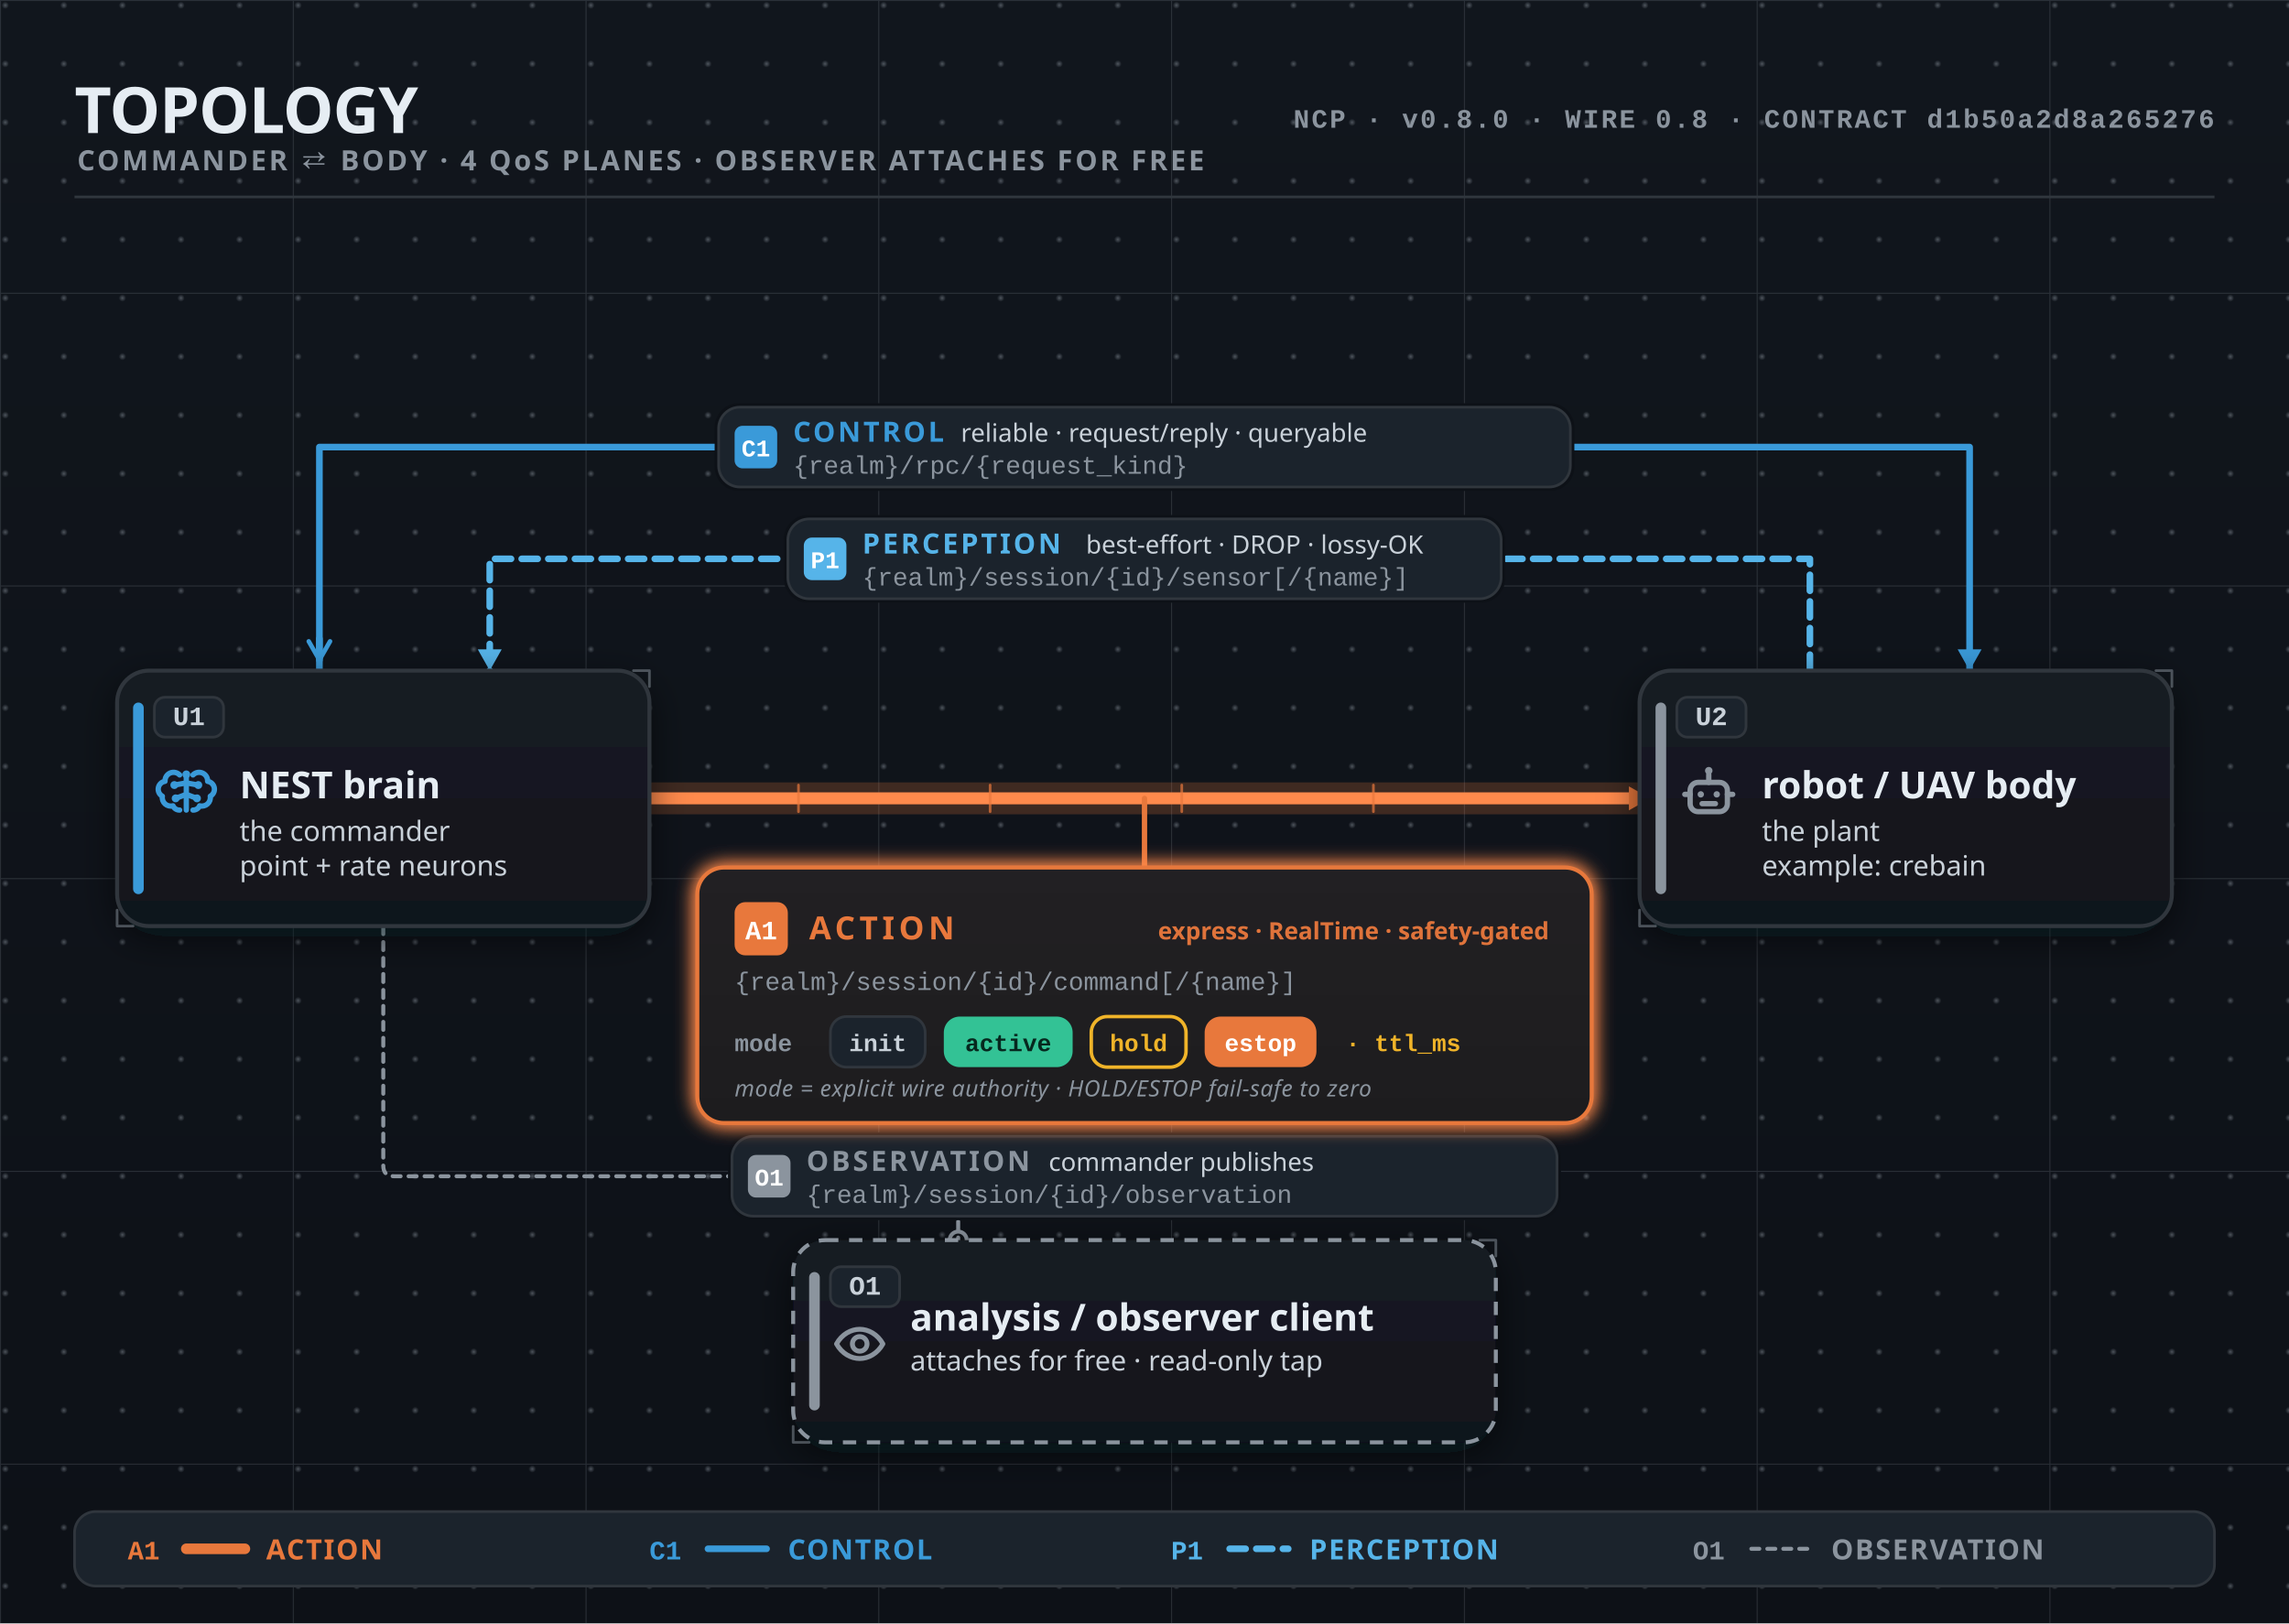
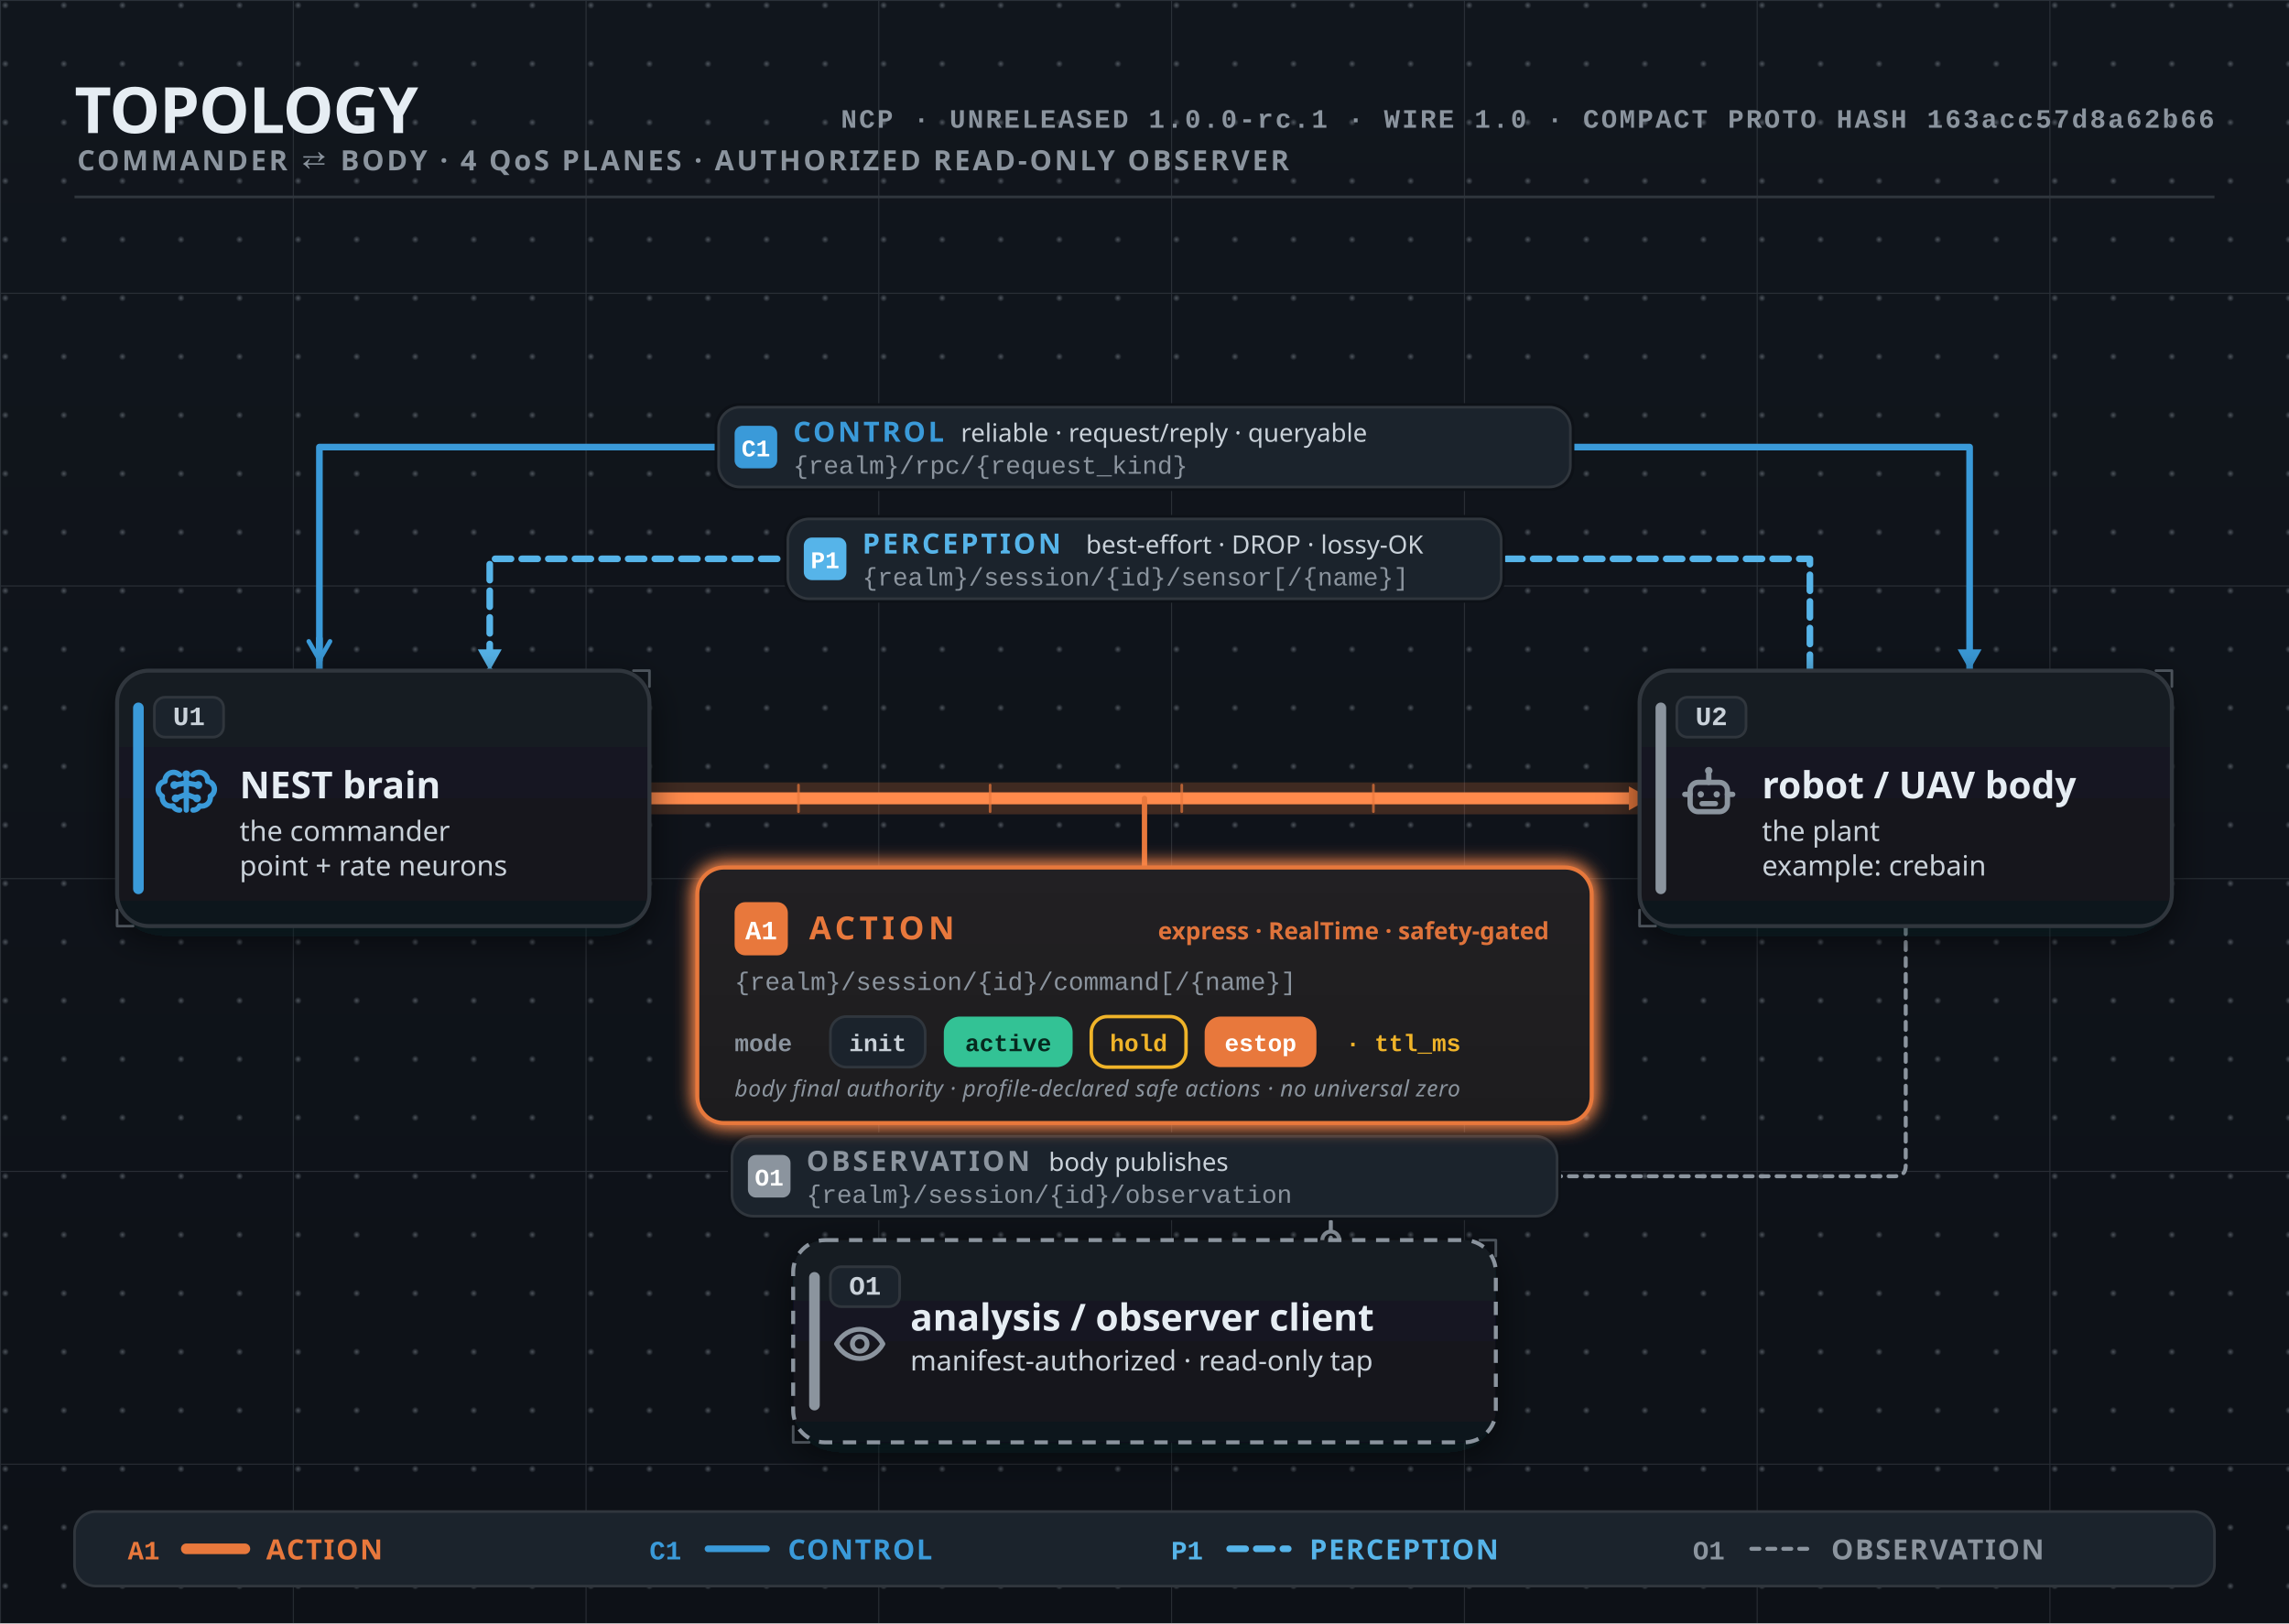
<svg xmlns="http://www.w3.org/2000/svg" width="860" height="610" viewBox="0 0 860 610" font-family="-apple-system, BlinkMacSystemFont, 'Segoe UI', 'Noto Sans', Helvetica, Arial, sans-serif" role="img">
  <defs>
    <linearGradient id="pageBg" x1="0" y1="0" x2="0" y2="1">
      <stop offset="0" stop-color="#11161d" />
      <stop offset="1" stop-color="#0d1117" />
    </linearGradient>
    <linearGradient id="surface" x1="0" y1="0" x2="0" y2="1">
      <stop offset="0" stop-color="#161b22" />
      <stop offset="1" stop-color="#11161d" />
    </linearGradient>
    <linearGradient id="busAction" x1="0" y1="0" x2="1" y2="0">
      <stop offset="0" stop-color="#e8783c" stop-opacity="0.85" />
      <stop offset="0.5" stop-color="#ff8a4c" stop-opacity="1" />
      <stop offset="1" stop-color="#e8783c" stop-opacity="0.85" />
    </linearGradient>
    <linearGradient id="contractHero" x1="0" y1="0" x2="1" y2="1">
      <stop offset="0" stop-color="#a78bfa" />
      <stop offset="1" stop-color="#7c3aed" />
    </linearGradient>
    <radialGradient id="gridDot" cx="0.5" cy="0.5" r="0.5">
      <stop offset="0" stop-color="#8b949e" stop-opacity="0.5" />
      <stop offset="1" stop-color="#8b949e" stop-opacity="0" />
    </radialGradient>
    <pattern id="grid" width="22" height="22" patternUnits="userSpaceOnUse">
      <circle cx="2" cy="2" r="1.4" fill="url(#gridDot)" />
    </pattern>
    <pattern id="gridMajor" width="110" height="110" patternUnits="userSpaceOnUse">
      <path d="M110 0H0V110" fill="none" stroke="#8b949e" stroke-width="0.75" stroke-opacity="0.22" />
    </pattern>
    <filter id="soft" x="-40%" y="-40%" width="180%" height="180%" color-interpolation-filters="sRGB">
      <feDropShadow dx="0" dy="4" stdDeviation="7" flood-color="#05070b" flood-opacity="0.6" />
    </filter>
    <filter id="halo" x="-60%" y="-60%" width="220%" height="220%" color-interpolation-filters="sRGB">
      <feGaussianBlur stdDeviation="3" />
    </filter>
    <filter id="glow" x="-90%" y="-90%" width="280%" height="280%" color-interpolation-filters="sRGB">
      <feGaussianBlur in="SourceGraphic" stdDeviation="3.4" result="b" />
      <feFlood flood-color="#ff8a4c" flood-opacity="0.9" />
      <feComposite in2="b" operator="in" result="g" />
      <feMerge>
        <feMergeNode in="g" />
        <feMergeNode in="g" />
        <feMergeNode in="SourceGraphic" />
      </feMerge>
    </filter>
    <marker id="arrowAction" markerUnits="userSpaceOnUse" markerWidth="12" markerHeight="12" refX="9" refY="5.5" orient="auto">
      <path d="M1,1 L9,5.5 L1,10 Z" fill="#e8783c" />
    </marker>
    <marker id="arrowControl" markerUnits="userSpaceOnUse" markerWidth="12" markerHeight="12" refX="9" refY="5.5" orient="auto">
      <path d="M1,1 L9,5.5 L1,10 Z" fill="#3a9ad9" />
    </marker>
    <marker id="replyControl" markerUnits="userSpaceOnUse" markerWidth="12" markerHeight="12" refX="9" refY="5.5" orient="auto">
      <path d="M2,1.5 L9,5.5 L2,9.5" fill="none" stroke="#3a9ad9" stroke-width="1.7" stroke-linecap="round" stroke-linejoin="round" />
    </marker>
    <marker id="arrowPercep" markerUnits="userSpaceOnUse" markerWidth="12" markerHeight="12" refX="9" refY="5.5" orient="auto">
      <path d="M1,1 L9,5.5 L1,10 Z" fill="#56b4e9" />
    </marker>
    <marker id="tapObserve" markerUnits="userSpaceOnUse" markerWidth="10" markerHeight="10" refX="5" refY="5" orient="auto">
      <circle cx="5" cy="5" r="3.2" fill="none" stroke="#8b949e" stroke-width="1.5" />
    </marker>
    <marker id="arrowContract" markerUnits="userSpaceOnUse" markerWidth="12" markerHeight="12" refX="9" refY="5.5" orient="auto">
      <path d="M1,1 L9,5.5 L1,10 Z" fill="#a78bfa" />
    </marker>
    <marker id="submoduleArrow" markerUnits="userSpaceOnUse" markerWidth="12" markerHeight="12" refX="9" refY="5.5" orient="auto">
      <path d="M2,1.5 L9,5.5 L2,9.5" fill="none" stroke="#8b949e" stroke-width="1.7" stroke-linecap="round" stroke-linejoin="round" />
    </marker>
    <marker id="arrowActive" markerUnits="userSpaceOnUse" markerWidth="12" markerHeight="12" refX="9" refY="5.5" orient="auto">
      <path d="M1,1 L9,5.5 L1,10 Z" fill="#33c295" />
    </marker>
    <marker id="arrowEstop" markerUnits="userSpaceOnUse" markerWidth="12" markerHeight="12" refX="9" refY="5.5" orient="auto">
      <path d="M1,1 L9,5.5 L1,10 Z" fill="#e8783c" stroke="#ffd9c2" stroke-width="0.6" />
    </marker>
    <marker id="arrowHold" markerUnits="userSpaceOnUse" markerWidth="12" markerHeight="12" refX="9" refY="5.5" orient="auto">
      <path d="M1,1 L9,5.5 L1,10 Z" fill="#f0b429" />
    </marker>
    <marker id="arrowMut" markerUnits="userSpaceOnUse" markerWidth="12" markerHeight="12" refX="9" refY="5.5" orient="auto">
      <path d="M1,1 L9,5.5 L1,10 Z" fill="#8b949e" />
    </marker>
    <marker id="arrowConfig" markerUnits="userSpaceOnUse" markerWidth="12" markerHeight="12" refX="9" refY="5.5" orient="auto">
      <path d="M1,1 L9,5.5 L1,10 Z" fill="#e08cbf" />
    </marker>
    <filter id="glowContract" x="-90%" y="-90%" width="280%" height="280%" color-interpolation-filters="sRGB">
      <feGaussianBlur in="SourceGraphic" stdDeviation="3.4" result="b" />
      <feFlood flood-color="#a78bfa" flood-opacity="0.9" />
      <feComposite in2="b" operator="in" result="g" />
      <feMerge>
        <feMergeNode in="g" />
        <feMergeNode in="g" />
        <feMergeNode in="SourceGraphic" />
      </feMerge>
    </filter>
    <filter id="glowActive" x="-90%" y="-90%" width="280%" height="280%" color-interpolation-filters="sRGB">
      <feGaussianBlur in="SourceGraphic" stdDeviation="3.4" result="b" />
      <feFlood flood-color="#33c295" flood-opacity="0.9" />
      <feComposite in2="b" operator="in" result="g" />
      <feMerge>
        <feMergeNode in="g" />
        <feMergeNode in="g" />
        <feMergeNode in="SourceGraphic" />
      </feMerge>
    </filter>
  </defs>
  <rect x="0" y="0" width="860" height="610" rx="0" fill="url(#pageBg)" />
  <rect x="0" y="0" width="860" height="610" rx="0" fill="url(#gridMajor)" />
  <rect x="0" y="0" width="860" height="610" rx="0" fill="url(#grid)" />
  <text x="28" y="50" font-family="-apple-system, BlinkMacSystemFont, 'Segoe UI', 'Noto Sans', Helvetica, Arial, sans-serif" font-size="24" font-weight="800" font-style="normal" fill="#e6edf3" text-anchor="start" letter-spacing="-0.3" text-rendering="geometricPrecision">TOPOLOGY</text>
-   <text x="29" y="64" font-family="-apple-system, BlinkMacSystemFont, 'Segoe UI', 'Noto Sans', Helvetica, Arial, sans-serif" font-size="10.5" font-weight="600" font-style="normal" fill="#8b949e" text-anchor="start" letter-spacing="1.0" text-rendering="geometricPrecision">COMMANDER ⇄ BODY  ·  4 QoS PLANES  ·  OBSERVER ATTACHES FOR FREE</text>
+   <text x="29" y="64" font-family="-apple-system, BlinkMacSystemFont, 'Segoe UI', 'Noto Sans', Helvetica, Arial, sans-serif" font-size="10.5" font-weight="600" font-style="normal" fill="#8b949e" text-anchor="start" letter-spacing="1.0" text-rendering="geometricPrecision">COMMANDER ⇄ BODY  ·  4 QoS PLANES  ·  AUTHORIZED READ-ONLY OBSERVER</text>
  <line x1="28" y1="74" x2="832" y2="74" stroke="#30363d" stroke-width="1" stroke-linecap="butt" />
-   <text x="832" y="48" font-family="ui-monospace, SFMono-Regular, 'SF Mono', Menlo, Consolas, 'Liberation Mono', monospace" font-size="10" font-weight="600" font-style="normal" fill="#8b949e" text-anchor="end" letter-spacing="0.8" text-rendering="geometricPrecision">NCP · v0.8.0 · WIRE 0.8 · CONTRACT d1b50a2d8a265276</text>
-   <path d="M144,348 L144,438 Q144,442 148,442 L356,442 Q360,442 360,446 L360,466" fill="none" stroke="#8b949e" stroke-width="1.5" stroke-linecap="round" stroke-linejoin="round" stroke-dasharray="3 3" marker-end="url(#tapObserve)" />
+   <text x="832" y="48" font-family="ui-monospace, SFMono-Regular, 'SF Mono', Menlo, Consolas, 'Liberation Mono', monospace" font-size="10" font-weight="600" font-style="normal" fill="#8b949e" text-anchor="end" letter-spacing="0.8" text-rendering="geometricPrecision">NCP · UNRELEASED 1.0.0-rc.1 · WIRE 1.0 · COMPACT PROTO HASH 163acc57d8a62b66</text>
+   <path d="M716,348 L716,438 Q716,442 712,442 L504,442 Q500,442 500,446 L500,466" fill="none" stroke="#8b949e" stroke-width="1.5" stroke-linecap="round" stroke-linejoin="round" stroke-dasharray="3 3" marker-end="url(#tapObserve)" />
  <path d="M680,252 L680,210 L184,210 L184,252" fill="none" stroke="#56b4e9" stroke-width="2.5" stroke-linecap="round" stroke-linejoin="round" stroke-dasharray="6 4" marker-end="url(#arrowPercep)" />
  <path d="M120,252 L120,168 L740,168 L740,252" fill="none" stroke="#3a9ad9" stroke-width="2.5" stroke-linecap="round" stroke-linejoin="round" marker-end="url(#arrowControl)" />
  <path d="M120,240 L120,248" fill="none" stroke="#3a9ad9" stroke-width="2.5" stroke-linecap="round" stroke-linejoin="round" marker-end="url(#replyControl)" />
  <line x1="244" y1="300" x2="620" y2="300" stroke="#e8783c" stroke-width="12" stroke-linecap="round" stroke-opacity="0.22" />
  <line x1="244" y1="300" x2="620" y2="300" stroke="#ff8a4c" stroke-width="4.5" stroke-linecap="round" marker-end="url(#arrowAction)" />
  <line x1="300" y1="295" x2="300" y2="305" stroke="#e8783c" stroke-width="1" stroke-linecap="round" stroke-opacity="0.7" />
  <line x1="372" y1="295" x2="372" y2="305" stroke="#e8783c" stroke-width="1" stroke-linecap="round" stroke-opacity="0.7" />
  <line x1="444" y1="295" x2="444" y2="305" stroke="#e8783c" stroke-width="1" stroke-linecap="round" stroke-opacity="0.7" />
  <line x1="516" y1="295" x2="516" y2="305" stroke="#e8783c" stroke-width="1" stroke-linecap="round" stroke-opacity="0.7" />
  <rect x="44" y="252" width="200" height="96" rx="12" fill="url(#surface)" filter="url(#soft)" />
  <rect x="44" y="252" width="200" height="96" rx="12" fill="none" stroke="#30363d" stroke-width="1.5" />
  <rect x="50" y="264" width="4" height="72" rx="2" fill="#3a9ad9" />
  <path d="M238,252 L244,252 L244,258" fill="none" stroke="#8b949e" stroke-width="1" stroke-linecap="round" stroke-linejoin="round" stroke-opacity="0.5" />
  <path d="M44,342 L44,348 L50,348" fill="none" stroke="#8b949e" stroke-width="1" stroke-linecap="round" stroke-linejoin="round" stroke-opacity="0.5" />
  <rect x="58" y="262" width="26" height="15" rx="4" fill="#1b232c" stroke="#30363d" stroke-width="1" />
  <text x="71" y="272.5" font-family="ui-monospace, SFMono-Regular, 'SF Mono', Menlo, Consolas, 'Liberation Mono', monospace" font-size="10" font-weight="700" font-style="normal" fill="#c9d1d9" text-anchor="middle" text-rendering="geometricPrecision">U1</text>
  <g transform="translate(58,286) scale(1)" fill="none" stroke="#3a9ad9" stroke-width="2" stroke-linecap="round" stroke-linejoin="round">
    <path d="M9.5 5.2A3.2 3.2 0 0 0 4 7.6a3 3 0 0 0-1 5.6a3.2 3.2 0 0 0 4 3.6a2.6 2.6 0 0 0 2.5 1.6" />
    <path d="M14.5 5.2A3.2 3.2 0 0 1 20 7.6a3 3 0 0 1 1 5.6a3.2 3.2 0 0 1-4 3.6a2.6 2.6 0 0 1-2.5 1.6" />
    <path d="M12 5v13.4" />
    <circle cx="12" cy="5" r="0.5" fill="#3a9ad9" stroke="#3a9ad9" />
    <circle cx="7.5" cy="9" r="0.5" fill="#3a9ad9" stroke="#3a9ad9" />
    <circle cx="16.5" cy="9" r="0.5" fill="#3a9ad9" stroke="#3a9ad9" />
    <circle cx="8" cy="14" r="0.5" fill="#3a9ad9" stroke="#3a9ad9" />
    <circle cx="16" cy="14" r="0.5" fill="#3a9ad9" stroke="#3a9ad9" />
    <path d="M12 8.2 7.5 9M12 8.2 16.5 9M12 12.5 8 14M12 12.5 16 14" />
  </g>
  <text x="90" y="300" font-family="-apple-system, BlinkMacSystemFont, 'Segoe UI', 'Noto Sans', Helvetica, Arial, sans-serif" font-size="14" font-weight="700" font-style="normal" fill="#e6edf3" text-anchor="start" text-rendering="geometricPrecision">NEST brain</text>
  <text x="90" y="316" font-family="-apple-system, BlinkMacSystemFont, 'Segoe UI', 'Noto Sans', Helvetica, Arial, sans-serif" font-size="10.5" font-weight="500" font-style="normal" fill="#c9d1d9" text-anchor="start" text-rendering="geometricPrecision">the commander</text>
  <text x="90" y="329" font-family="-apple-system, BlinkMacSystemFont, 'Segoe UI', 'Noto Sans', Helvetica, Arial, sans-serif" font-size="10.5" font-weight="500" font-style="normal" fill="#c9d1d9" text-anchor="start" text-rendering="geometricPrecision">point + rate neurons</text>
  <rect x="616" y="252" width="200" height="96" rx="12" fill="url(#surface)" filter="url(#soft)" />
  <rect x="616" y="252" width="200" height="96" rx="12" fill="none" stroke="#30363d" stroke-width="1.5" />
  <rect x="622" y="264" width="4" height="72" rx="2" fill="#8b949e" />
  <path d="M810,252 L816,252 L816,258" fill="none" stroke="#8b949e" stroke-width="1" stroke-linecap="round" stroke-linejoin="round" stroke-opacity="0.5" />
  <path d="M616,342 L616,348 L622,348" fill="none" stroke="#8b949e" stroke-width="1" stroke-linecap="round" stroke-linejoin="round" stroke-opacity="0.5" />
  <rect x="630" y="262" width="26" height="15" rx="4" fill="#1b232c" stroke="#30363d" stroke-width="1" />
  <text x="643" y="272.5" font-family="ui-monospace, SFMono-Regular, 'SF Mono', Menlo, Consolas, 'Liberation Mono', monospace" font-size="10" font-weight="700" font-style="normal" fill="#c9d1d9" text-anchor="middle" text-rendering="geometricPrecision">U2</text>
  <g transform="translate(630,286) scale(1)" fill="none" stroke="#8b949e" stroke-width="2" stroke-linecap="round" stroke-linejoin="round">
    <rect x="5" y="8" width="14" height="11" rx="3" />
    <path d="M12 8V5" />
    <circle cx="12" cy="3.6" r="1.4" fill="#8b949e" stroke="none" />
    <circle cx="9" cy="12.5" r="1.2" fill="#8b949e" stroke="none" />
    <circle cx="15" cy="12.5" r="1.2" fill="#8b949e" stroke="none" />
    <path d="M9.5 16h5" />
    <path d="M5 12.5H3M19 12.5h2" />
  </g>
  <text x="662" y="300" font-family="-apple-system, BlinkMacSystemFont, 'Segoe UI', 'Noto Sans', Helvetica, Arial, sans-serif" font-size="14" font-weight="700" font-style="normal" fill="#e6edf3" text-anchor="start" text-rendering="geometricPrecision">robot / UAV body</text>
  <text x="662" y="316" font-family="-apple-system, BlinkMacSystemFont, 'Segoe UI', 'Noto Sans', Helvetica, Arial, sans-serif" font-size="10.5" font-weight="500" font-style="normal" fill="#c9d1d9" text-anchor="start" text-rendering="geometricPrecision">the plant</text>
  <text x="662" y="329" font-family="-apple-system, BlinkMacSystemFont, 'Segoe UI', 'Noto Sans', Helvetica, Arial, sans-serif" font-size="10.5" font-weight="500" font-style="normal" fill="#c9d1d9" text-anchor="start" text-rendering="geometricPrecision">example: crebain</text>
  <rect x="298" y="466" width="264" height="76" rx="12" fill="url(#surface)" filter="url(#soft)" />
  <rect x="298" y="466" width="264" height="76" rx="12" fill="none" stroke="#8b949e" stroke-width="1.5" stroke-dasharray="5 4" fill-opacity="0.7" />
  <rect x="304" y="478" width="4" height="52" rx="2" fill="#8b949e" />
  <path d="M556,466 L562,466 L562,472" fill="none" stroke="#8b949e" stroke-width="1" stroke-linecap="round" stroke-linejoin="round" stroke-opacity="0.5" />
  <path d="M298,536 L298,542 L304,542" fill="none" stroke="#8b949e" stroke-width="1" stroke-linecap="round" stroke-linejoin="round" stroke-opacity="0.5" />
  <rect x="312" y="476" width="26" height="15" rx="4" fill="#1b232c" stroke="#30363d" stroke-width="1" />
  <text x="325" y="486.5" font-family="ui-monospace, SFMono-Regular, 'SF Mono', Menlo, Consolas, 'Liberation Mono', monospace" font-size="10" font-weight="700" font-style="normal" fill="#c9d1d9" text-anchor="middle" text-rendering="geometricPrecision">O1</text>
  <g transform="translate(312,494) scale(0.9167)" fill="none" stroke="#8b949e" stroke-width="2" stroke-linecap="round" stroke-linejoin="round">
    <path d="M2.5 12c2.2-4 6-6 9.5-6s7.3 2 9.5 6c-2.2 4-6 6-9.5 6s-7.3-2-9.5-6Z" />
    <circle cx="12" cy="12" r="3" />
  </g>
  <text x="342" y="500" font-family="-apple-system, BlinkMacSystemFont, 'Segoe UI', 'Noto Sans', Helvetica, Arial, sans-serif" font-size="14" font-weight="700" font-style="normal" fill="#e6edf3" text-anchor="start" text-rendering="geometricPrecision">analysis / observer client</text>
-   <text x="342" y="515" font-family="-apple-system, BlinkMacSystemFont, 'Segoe UI', 'Noto Sans', Helvetica, Arial, sans-serif" font-size="10.5" font-weight="500" font-style="normal" fill="#c9d1d9" text-anchor="start" text-rendering="geometricPrecision">attaches for free · read-only tap</text>
+   <text x="342" y="515" font-family="-apple-system, BlinkMacSystemFont, 'Segoe UI', 'Noto Sans', Helvetica, Arial, sans-serif" font-size="10.5" font-weight="500" font-style="normal" fill="#c9d1d9" text-anchor="start" text-rendering="geometricPrecision">manifest-authorized · read-only tap</text>
  <rect x="268.5" y="151.5" width="323" height="33" rx="9" fill="#0d1117" />
  <rect x="270.0" y="153.0" width="320" height="30" rx="8" fill="#1b232c" stroke="#30363d" stroke-width="1" />
  <rect x="276.0" y="160.0" width="16" height="16" rx="3" fill="#3a9ad9" />
  <text x="284.0" y="171.5" font-family="ui-monospace, SFMono-Regular, 'SF Mono', Menlo, Consolas, 'Liberation Mono', monospace" font-size="9" font-weight="700" font-style="normal" fill="#fff" text-anchor="middle" text-rendering="geometricPrecision">C1</text>
  <text x="298.0" y="166.0" font-family="-apple-system, BlinkMacSystemFont, 'Segoe UI', 'Noto Sans', Helvetica, Arial, sans-serif" font-size="10.5" font-weight="700" font-style="normal" fill="#3a9ad9" text-anchor="start" letter-spacing="1.0" text-rendering="geometricPrecision">CONTROL</text>
  <text x="298.0" y="178.0" font-family="ui-monospace, SFMono-Regular, 'SF Mono', Menlo, Consolas, 'Liberation Mono', monospace" font-size="9.5" font-weight="500" font-style="normal" fill="#8b949e" text-anchor="start" text-rendering="geometricPrecision">{realm}/rpc/{request_kind}</text>
  <text x="361.0" y="166.0" font-family="-apple-system, BlinkMacSystemFont, 'Segoe UI', 'Noto Sans', Helvetica, Arial, sans-serif" font-size="9.5" font-weight="500" font-style="normal" fill="#c9d1d9" text-anchor="start" text-rendering="geometricPrecision">reliable · request/reply · queryable</text>
  <rect x="294.5" y="193.5" width="271" height="33" rx="9" fill="#0d1117" />
  <rect x="296.0" y="195.0" width="268" height="30" rx="8" fill="#1b232c" stroke="#30363d" stroke-width="1" />
  <rect x="302.0" y="202.0" width="16" height="16" rx="3" fill="#56b4e9" />
  <text x="310.0" y="213.5" font-family="ui-monospace, SFMono-Regular, 'SF Mono', Menlo, Consolas, 'Liberation Mono', monospace" font-size="9" font-weight="700" font-style="normal" fill="#fff" text-anchor="middle" text-rendering="geometricPrecision">P1</text>
  <text x="324.0" y="208.0" font-family="-apple-system, BlinkMacSystemFont, 'Segoe UI', 'Noto Sans', Helvetica, Arial, sans-serif" font-size="10.5" font-weight="700" font-style="normal" fill="#56b4e9" text-anchor="start" letter-spacing="1.0" text-rendering="geometricPrecision">PERCEPTION</text>
  <text x="324.0" y="220.0" font-family="ui-monospace, SFMono-Regular, 'SF Mono', Menlo, Consolas, 'Liberation Mono', monospace" font-size="9.5" font-weight="500" font-style="normal" fill="#8b949e" text-anchor="start" text-rendering="geometricPrecision">{realm}/session/{id}/sensor[/{name}]</text>
  <text x="408.0" y="208.0" font-family="-apple-system, BlinkMacSystemFont, 'Segoe UI', 'Noto Sans', Helvetica, Arial, sans-serif" font-size="9.5" font-weight="500" font-style="normal" fill="#c9d1d9" text-anchor="start" text-rendering="geometricPrecision">best-effort · DROP · lossy-OK</text>
  <rect x="273.5" y="425.5" width="313" height="33" rx="9" fill="#0d1117" />
  <rect x="275.0" y="427.0" width="310" height="30" rx="8" fill="#1b232c" stroke="#30363d" stroke-width="1" />
  <rect x="281.0" y="434.0" width="16" height="16" rx="3" fill="#8b949e" />
  <text x="289.0" y="445.5" font-family="ui-monospace, SFMono-Regular, 'SF Mono', Menlo, Consolas, 'Liberation Mono', monospace" font-size="9" font-weight="700" font-style="normal" fill="#fff" text-anchor="middle" text-rendering="geometricPrecision">O1</text>
  <text x="303.0" y="440.0" font-family="-apple-system, BlinkMacSystemFont, 'Segoe UI', 'Noto Sans', Helvetica, Arial, sans-serif" font-size="10.5" font-weight="700" font-style="normal" fill="#8b949e" text-anchor="start" letter-spacing="1.0" text-rendering="geometricPrecision">OBSERVATION</text>
  <text x="303.0" y="452.0" font-family="ui-monospace, SFMono-Regular, 'SF Mono', Menlo, Consolas, 'Liberation Mono', monospace" font-size="9.5" font-weight="500" font-style="normal" fill="#8b949e" text-anchor="start" text-rendering="geometricPrecision">{realm}/session/{id}/observation</text>
-   <text x="394.0" y="440.0" font-family="-apple-system, BlinkMacSystemFont, 'Segoe UI', 'Noto Sans', Helvetica, Arial, sans-serif" font-size="9.5" font-weight="500" font-style="normal" fill="#c9d1d9" text-anchor="start" text-rendering="geometricPrecision">commander publishes</text>
+   <text x="394.0" y="440.0" font-family="-apple-system, BlinkMacSystemFont, 'Segoe UI', 'Noto Sans', Helvetica, Arial, sans-serif" font-size="9.5" font-weight="500" font-style="normal" fill="#c9d1d9" text-anchor="start" text-rendering="geometricPrecision">body publishes</text>
  <line x1="430" y1="300" x2="430" y2="326" stroke="#e8783c" stroke-width="2" stroke-linecap="round" />
  <rect x="262" y="326" width="336" height="96" rx="10" fill="url(#surface)" stroke="#e8783c" stroke-width="1.5" filter="url(#glow)" />
  <rect x="262" y="326" width="336" height="96" rx="10" fill="#e8783c" fill-opacity="0.06" />
  <rect x="276" y="339" width="20" height="20" rx="4" fill="#e8783c" />
  <text x="286" y="353" font-family="ui-monospace, SFMono-Regular, 'SF Mono', Menlo, Consolas, 'Liberation Mono', monospace" font-size="10" font-weight="700" font-style="normal" fill="#ffffff" text-anchor="middle" text-rendering="geometricPrecision">A1</text>
  <text x="304" y="353" font-family="-apple-system, BlinkMacSystemFont, 'Segoe UI', 'Noto Sans', Helvetica, Arial, sans-serif" font-size="12" font-weight="700" font-style="normal" fill="#e8783c" text-anchor="start" letter-spacing="1.6" text-rendering="geometricPrecision">ACTION</text>
  <text x="582" y="353" font-family="-apple-system, BlinkMacSystemFont, 'Segoe UI', 'Noto Sans', Helvetica, Arial, sans-serif" font-size="9" font-weight="600" font-style="normal" fill="#e8783c" fill-opacity="0.95" text-anchor="end" text-rendering="geometricPrecision">express · RealTime · safety-gated</text>
  <text x="276" y="372" font-family="ui-monospace, SFMono-Regular, 'SF Mono', Menlo, Consolas, 'Liberation Mono', monospace" font-size="9.5" font-weight="500" font-style="normal" fill="#8b949e" text-anchor="start" text-rendering="geometricPrecision">{realm}/session/{id}/command[/{name}]</text>
  <text x="276" y="395" font-family="ui-monospace, SFMono-Regular, 'SF Mono', Menlo, Consolas, 'Liberation Mono', monospace" font-size="9" font-weight="600" font-style="normal" fill="#8b949e" text-anchor="start" text-rendering="geometricPrecision">mode</text>
  <rect x="312" y="382" width="35.6" height="19" rx="6" fill="#1b232c" stroke="#30363d" stroke-width="1" />
  <text x="329.8" y="395" font-family="ui-monospace, SFMono-Regular, 'SF Mono', Menlo, Consolas, 'Liberation Mono', monospace" font-size="9" font-weight="700" font-style="normal" fill="#c9d1d9" text-anchor="middle" text-rendering="geometricPrecision">init</text>
  <rect x="354.6" y="382" width="48.4" height="19" rx="6" fill="#33c295" />
  <text x="378.8" y="395" font-family="ui-monospace, SFMono-Regular, 'SF Mono', Menlo, Consolas, 'Liberation Mono', monospace" font-size="9" font-weight="700" font-style="normal" fill="#06281e" text-anchor="middle" text-rendering="geometricPrecision">active</text>
  <rect x="410.0" y="382" width="35.6" height="19" rx="6" fill="none" stroke="#f0b429" stroke-width="1.3" />
  <text x="427.8" y="395" font-family="ui-monospace, SFMono-Regular, 'SF Mono', Menlo, Consolas, 'Liberation Mono', monospace" font-size="9" font-weight="700" font-style="normal" fill="#f0b429" text-anchor="middle" text-rendering="geometricPrecision">hold</text>
  <rect x="452.6" y="382" width="42.0" height="19" rx="6" fill="#e8783c" />
  <text x="473.6" y="395" font-family="ui-monospace, SFMono-Regular, 'SF Mono', Menlo, Consolas, 'Liberation Mono', monospace" font-size="9" font-weight="700" font-style="normal" fill="#ffffff" text-anchor="middle" text-rendering="geometricPrecision">estop</text>
  <text x="505.6" y="395" font-family="ui-monospace, SFMono-Regular, 'SF Mono', Menlo, Consolas, 'Liberation Mono', monospace" font-size="9" font-weight="600" font-style="normal" fill="#f0b429" text-anchor="start" text-rendering="geometricPrecision">· ttl_ms</text>
-   <text x="276" y="412" font-family="-apple-system, BlinkMacSystemFont, 'Segoe UI', 'Noto Sans', Helvetica, Arial, sans-serif" font-size="8.5" font-weight="500" font-style="italic" fill="#8b949e" text-anchor="start" letter-spacing="0.2" text-rendering="geometricPrecision">mode = explicit wire authority · HOLD/ESTOP fail-safe to zero</text>
+   <text x="276" y="412" font-family="-apple-system, BlinkMacSystemFont, 'Segoe UI', 'Noto Sans', Helvetica, Arial, sans-serif" font-size="8.5" font-weight="500" font-style="italic" fill="#8b949e" text-anchor="start" letter-spacing="0.2" text-rendering="geometricPrecision">body final authority · profile-declared safe actions · no universal zero</text>
  <rect x="28" y="568" width="804" height="28" rx="8" fill="#1b232c" stroke="#30363d" stroke-width="1" />
  <text x="48" y="586" font-family="ui-monospace, SFMono-Regular, 'SF Mono', Menlo, Consolas, 'Liberation Mono', monospace" font-size="10" font-weight="700" font-style="normal" fill="#e8783c" text-anchor="start" text-rendering="geometricPrecision">A1</text>
  <line x1="70" y1="582" x2="92" y2="582" stroke="#e8783c" stroke-width="4" stroke-linecap="round" />
  <text x="100" y="586" font-family="-apple-system, BlinkMacSystemFont, 'Segoe UI', 'Noto Sans', Helvetica, Arial, sans-serif" font-size="10.5" font-weight="700" font-style="normal" fill="#e8783c" text-anchor="start" letter-spacing="0.6" text-rendering="geometricPrecision">ACTION</text>
  <text x="244" y="586" font-family="ui-monospace, SFMono-Regular, 'SF Mono', Menlo, Consolas, 'Liberation Mono', monospace" font-size="10" font-weight="700" font-style="normal" fill="#3a9ad9" text-anchor="start" text-rendering="geometricPrecision">C1</text>
  <line x1="266" y1="582" x2="288" y2="582" stroke="#3a9ad9" stroke-width="2.5" stroke-linecap="round" />
  <text x="296" y="586" font-family="-apple-system, BlinkMacSystemFont, 'Segoe UI', 'Noto Sans', Helvetica, Arial, sans-serif" font-size="10.5" font-weight="700" font-style="normal" fill="#3a9ad9" text-anchor="start" letter-spacing="0.6" text-rendering="geometricPrecision">CONTROL</text>
  <text x="440" y="586" font-family="ui-monospace, SFMono-Regular, 'SF Mono', Menlo, Consolas, 'Liberation Mono', monospace" font-size="10" font-weight="700" font-style="normal" fill="#56b4e9" text-anchor="start" text-rendering="geometricPrecision">P1</text>
  <line x1="462" y1="582" x2="484" y2="582" stroke="#56b4e9" stroke-width="2.5" stroke-linecap="round" stroke-dasharray="6 4" />
  <text x="492" y="586" font-family="-apple-system, BlinkMacSystemFont, 'Segoe UI', 'Noto Sans', Helvetica, Arial, sans-serif" font-size="10.5" font-weight="700" font-style="normal" fill="#56b4e9" text-anchor="start" letter-spacing="0.6" text-rendering="geometricPrecision">PERCEPTION</text>
  <text x="636" y="586" font-family="ui-monospace, SFMono-Regular, 'SF Mono', Menlo, Consolas, 'Liberation Mono', monospace" font-size="10" font-weight="700" font-style="normal" fill="#8b949e" text-anchor="start" text-rendering="geometricPrecision">O1</text>
  <line x1="658" y1="582" x2="680" y2="582" stroke="#8b949e" stroke-width="1.5" stroke-linecap="round" stroke-dasharray="3 3" />
  <text x="688" y="586" font-family="-apple-system, BlinkMacSystemFont, 'Segoe UI', 'Noto Sans', Helvetica, Arial, sans-serif" font-size="10.5" font-weight="700" font-style="normal" fill="#8b949e" text-anchor="start" letter-spacing="0.6" text-rendering="geometricPrecision">OBSERVATION</text>
</svg>
